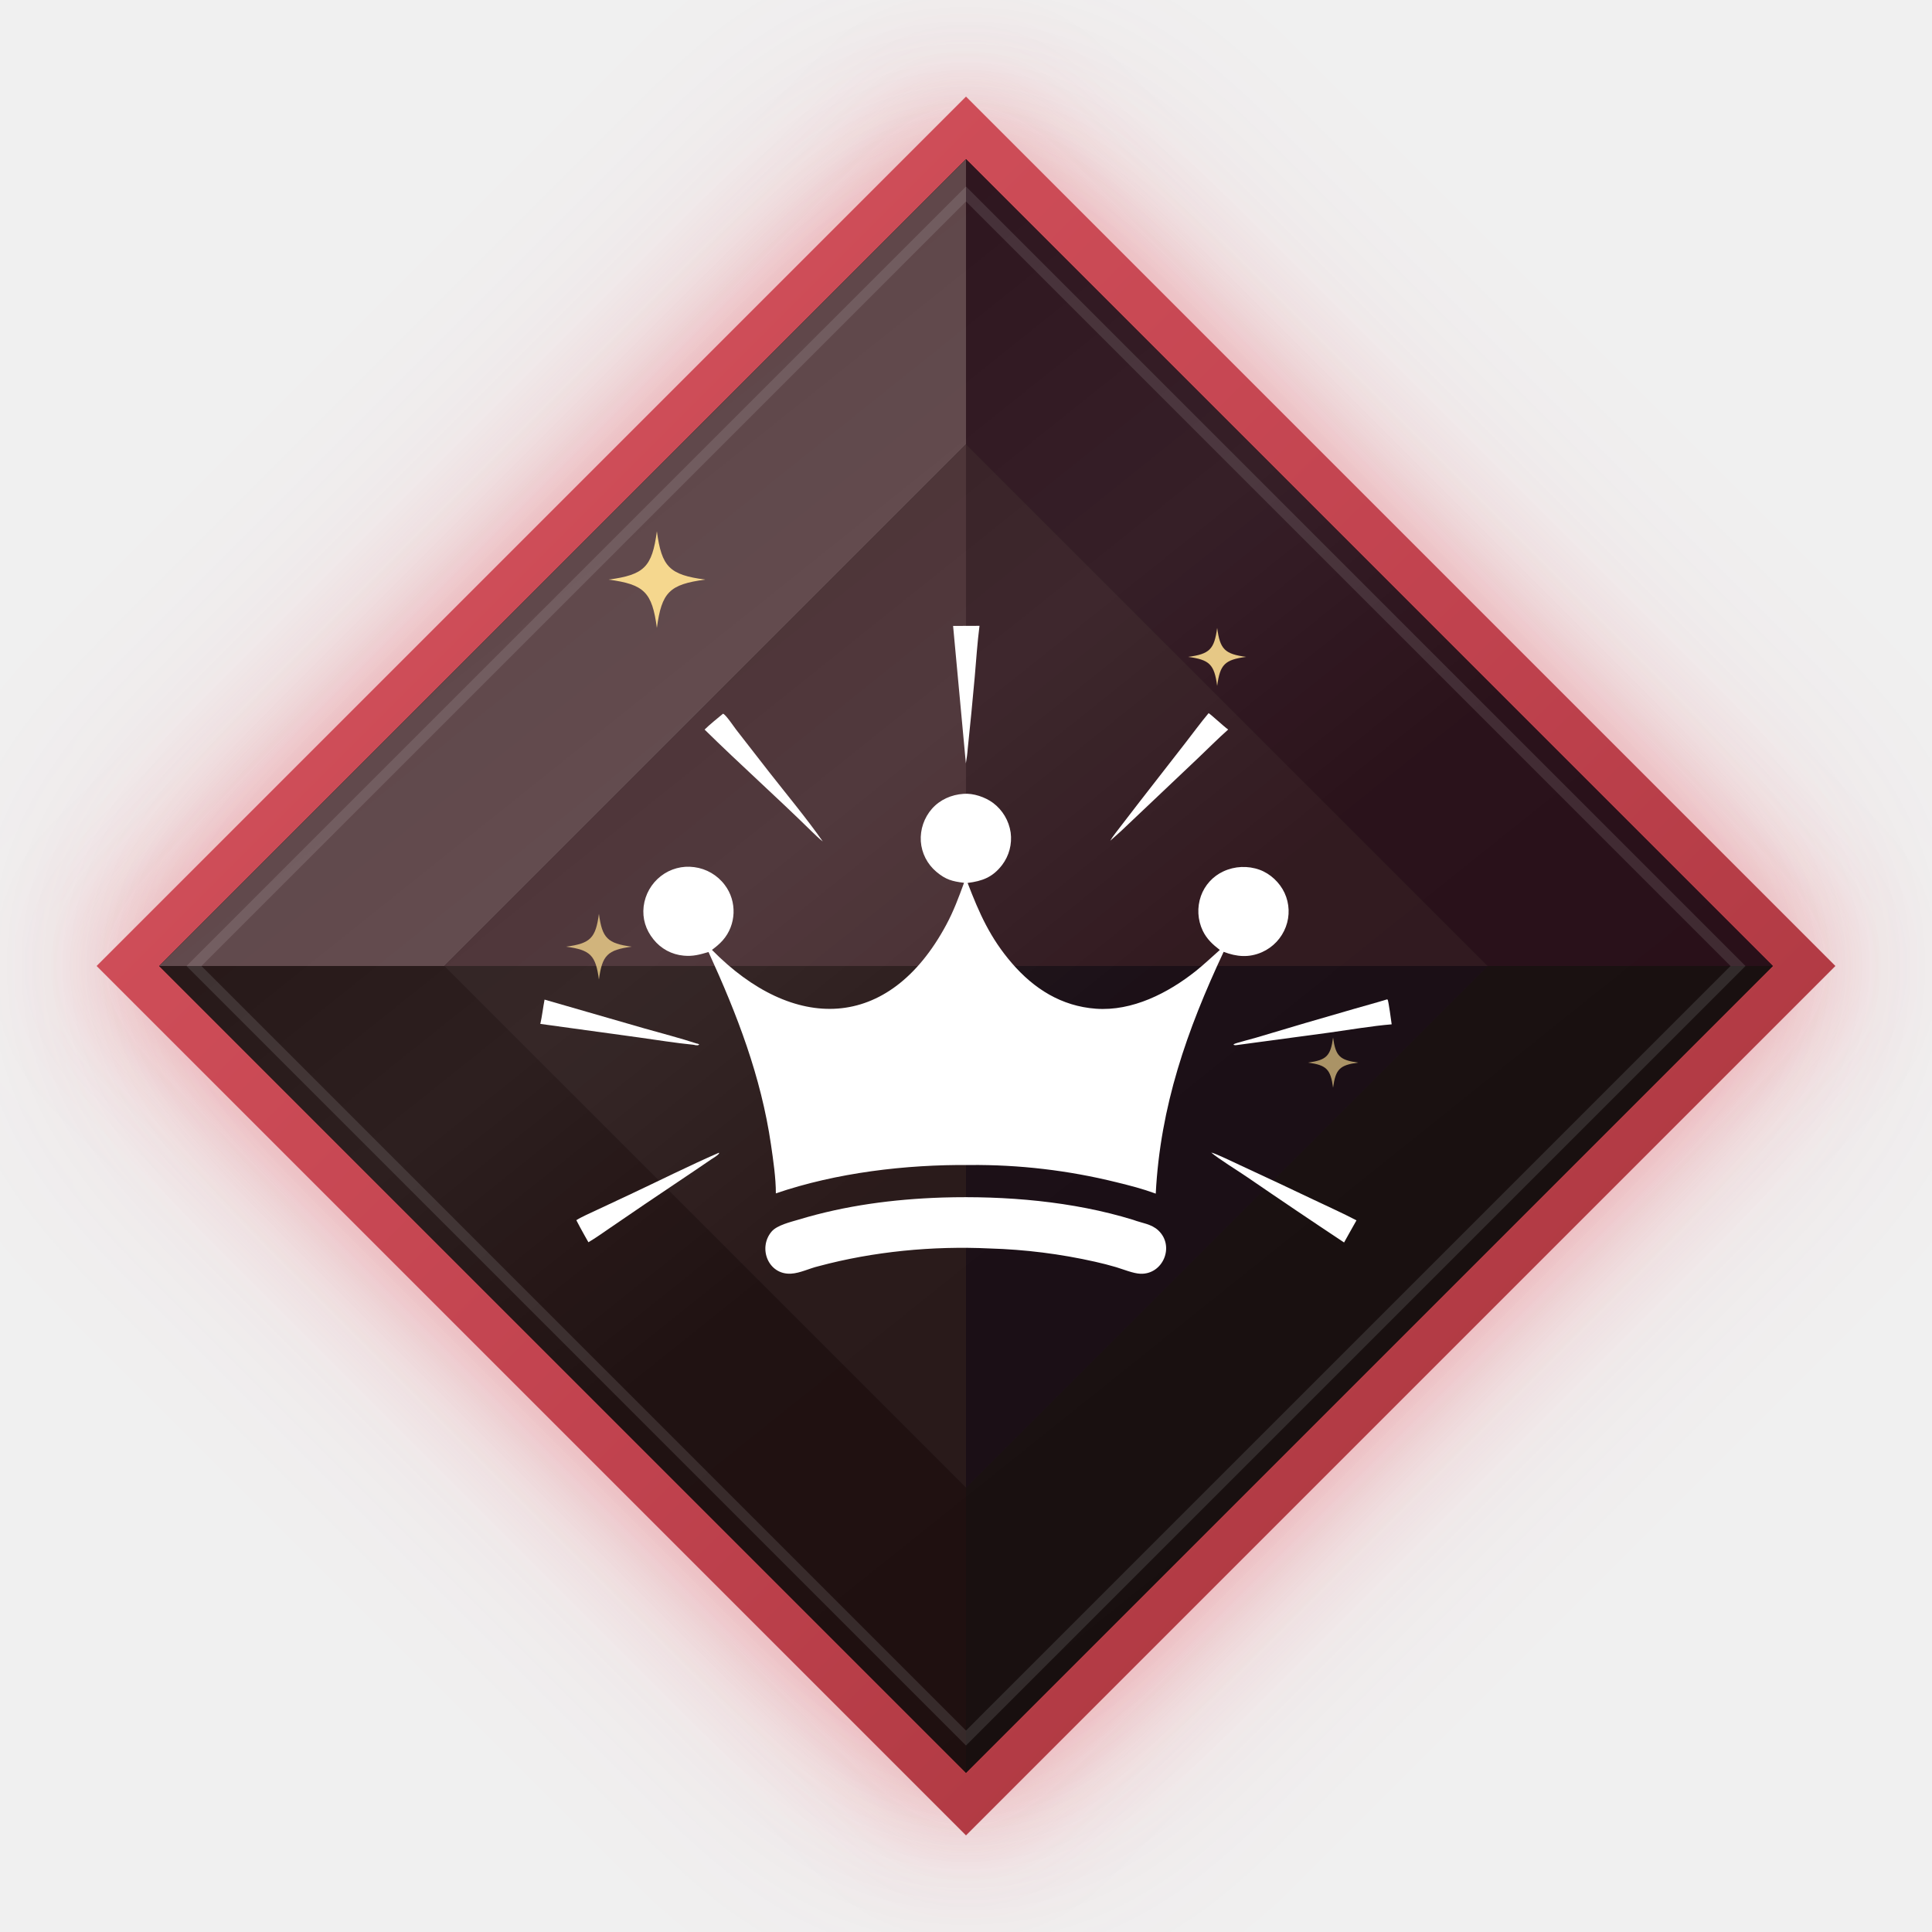
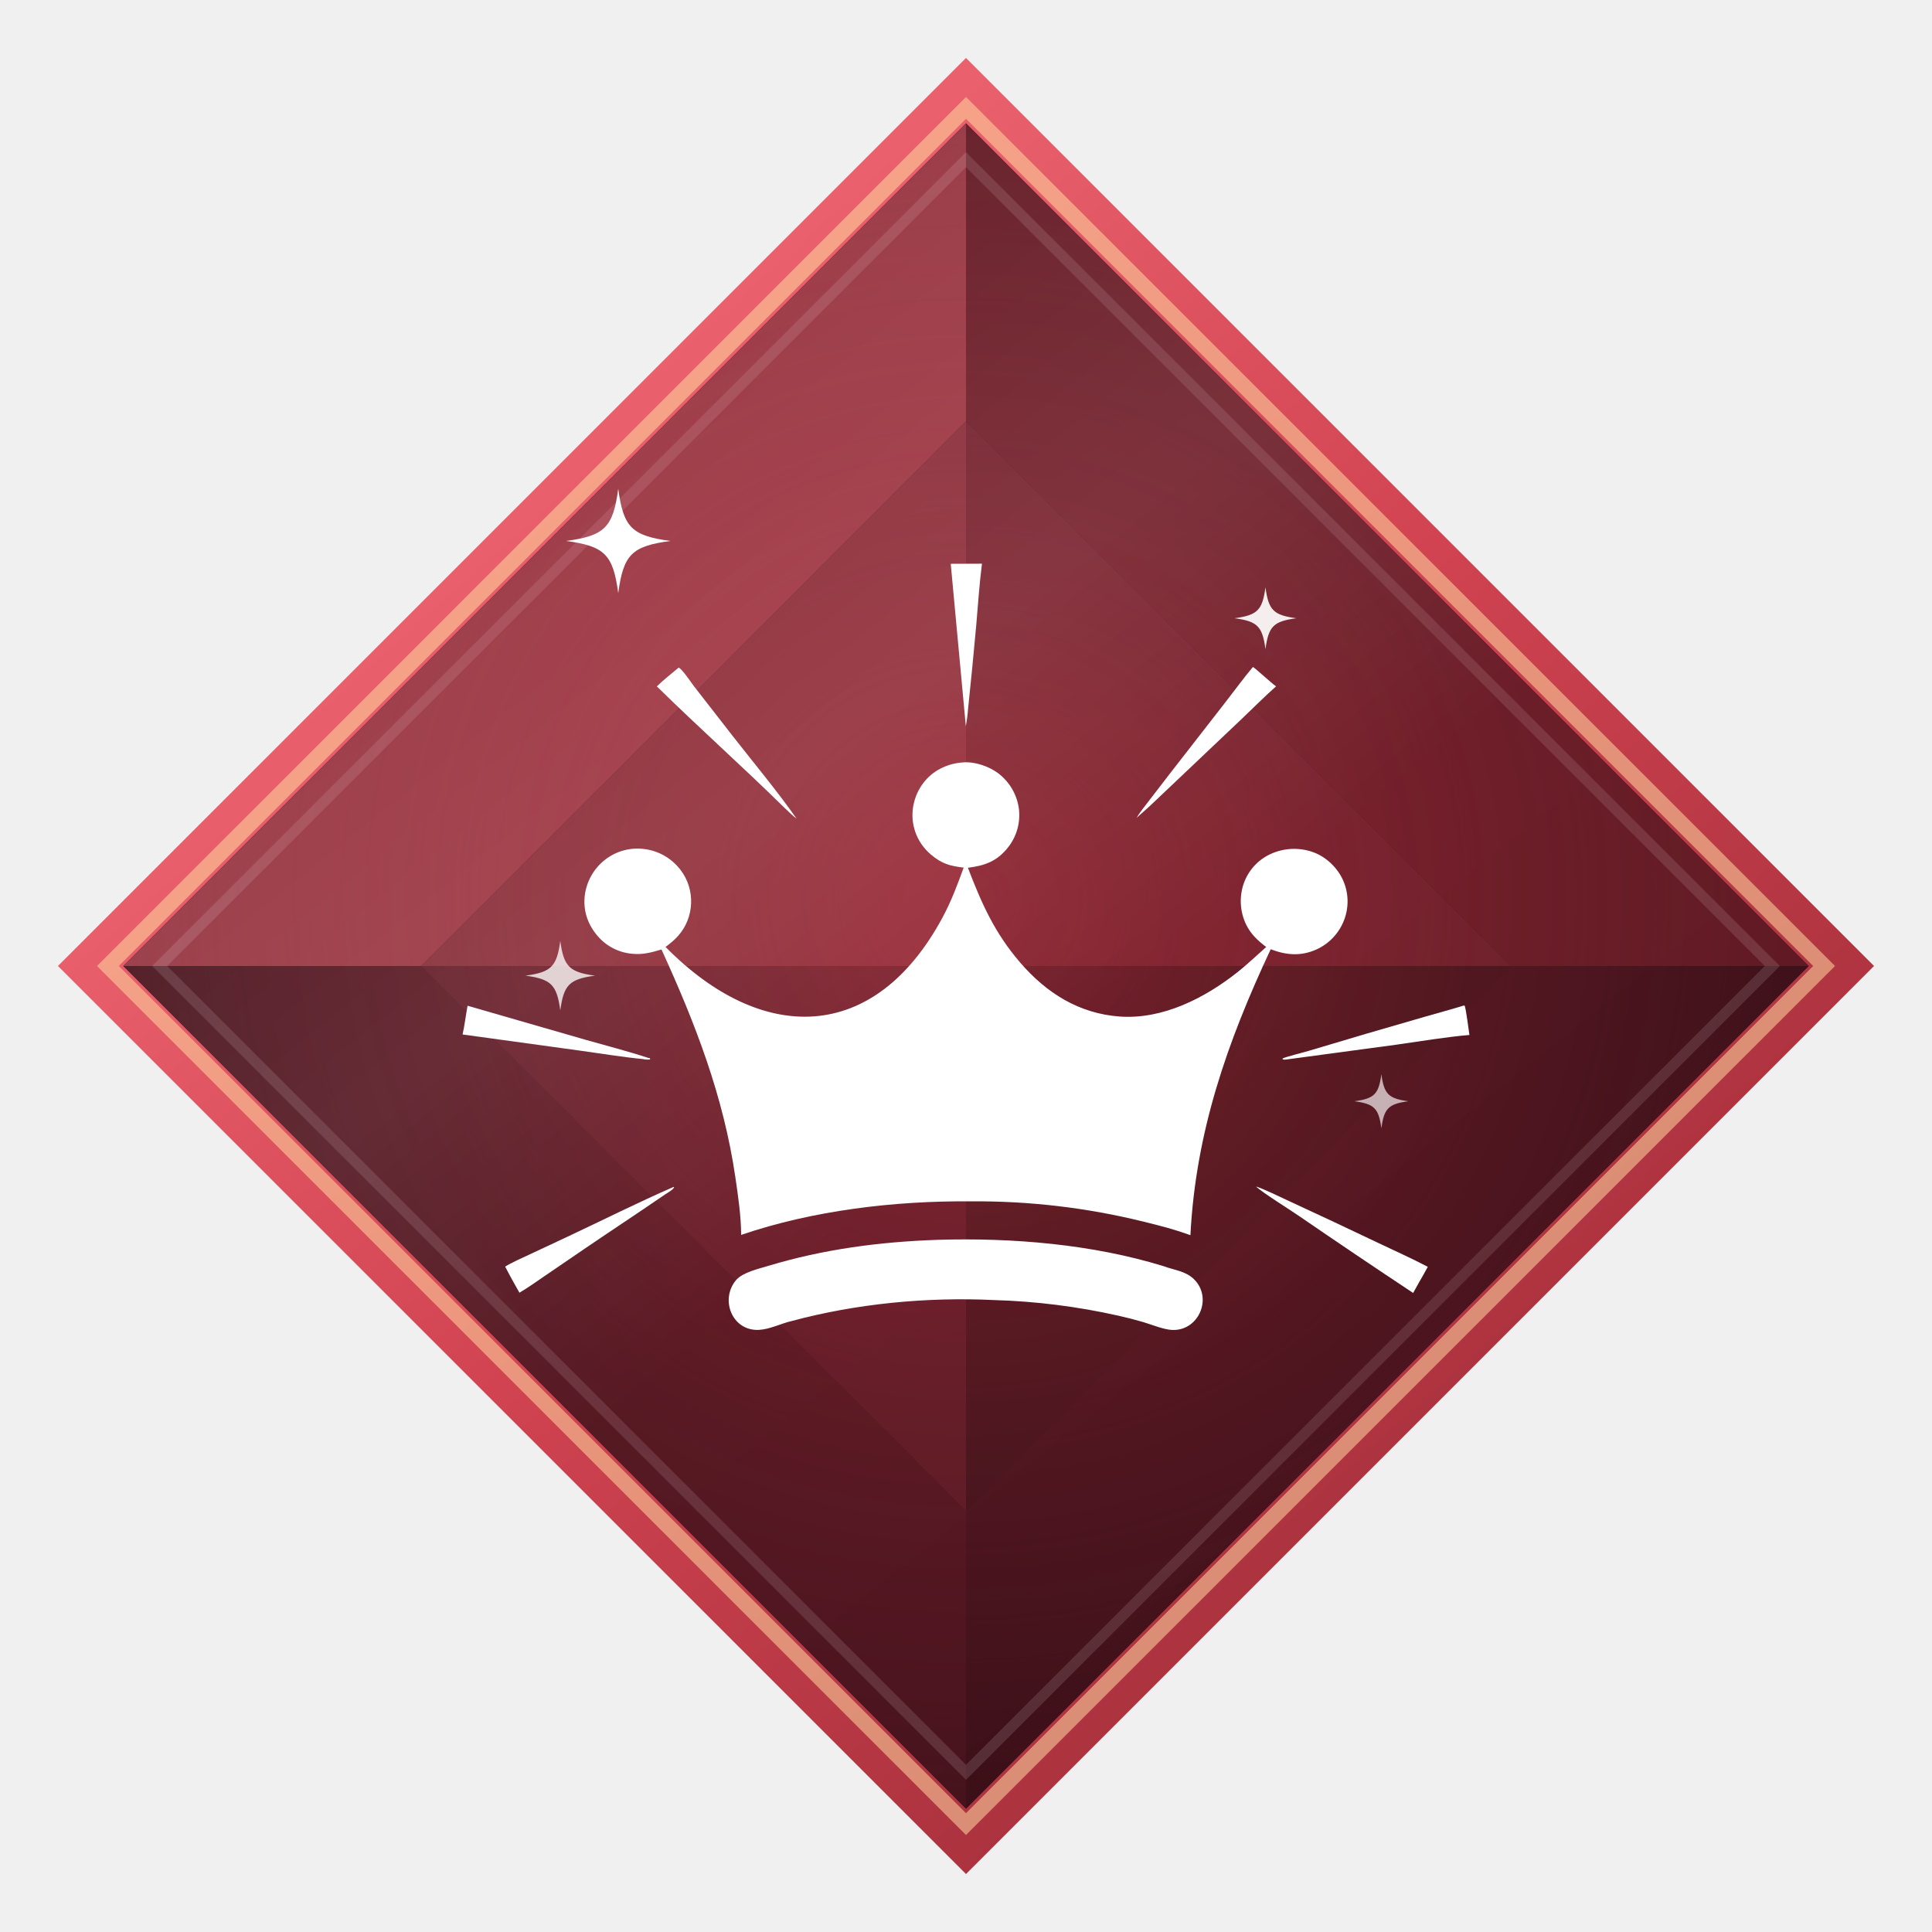
<svg xmlns="http://www.w3.org/2000/svg" viewBox="0 0 200 200" width="200" height="200" role="img" aria-label="mvp">
  <defs>
-     <linearGradient id="rb_mvp" x1="0" y1="0" x2="1" y2="1">
-       <stop offset="0" stop-color="#DA5660" />
-       <stop offset=".55" stop-color="#C0424E" />
-       <stop offset="1" stop-color="#A13238" />
+     <linearGradient id="rb_mvp" x1=".05" y1="0" x2=".95" y2="1">
+       <stop offset="0" stop-color="#FF7A84" />
+       <stop offset=".5" stop-color="#D14351" />
+       <stop offset="1" stop-color="#8E2530" />
    </linearGradient>
    <linearGradient id="st_mvp" x1=".1" y1="0" x2=".9" y2="1">
      <stop offset="0" stop-color="#fff" stop-opacity="0" />
-       <stop offset=".40" stop-color="#fff" stop-opacity=".075" />
+       <stop offset=".38" stop-color="#fff" stop-opacity=".10" />
      <stop offset=".56" stop-color="#fff" stop-opacity=".02" />
      <stop offset="1" stop-color="#fff" stop-opacity="0" />
    </linearGradient>
-     <filter id="g1_mvp" x="-45%" y="-45%" width="190%" height="190%">
-       <feGaussianBlur stdDeviation="6" />
-     </filter>
-     <filter id="g2_mvp" x="-60%" y="-60%" width="220%" height="220%">
-       <feGaussianBlur stdDeviation="13" />
-     </filter>
+     <radialGradient id="ig_mvp" cx=".5" cy=".46" r=".55">
+       <stop offset="0" stop-color="#B22C3A" stop-opacity="0.55" />
+       <stop offset=".6" stop-color="#B22C3A" stop-opacity=".18" />
+       <stop offset="1" stop-color="#B22C3A" stop-opacity="0" />
+     </radialGradient>
    <clipPath id="cp_mvp">
-       <path d="M100.00,16.48 L183.52,100.00 L100.00,183.52 L16.48,100.00 Z" />
+       <path d="M100.00,12.77 L187.23,100.00 L100.00,187.23 L12.77,100.00 Z" />
    </clipPath>
    <mask id="pk_mvp" maskUnits="userSpaceOnUse" x="0" y="0" width="200" height="200">
-       <g transform="translate(48.885,47.210) scale(0.115444)">
+       <g transform="translate(39.549,37.568) scale(0.13653)">
        <path fill="#fff" d="M 440.53,302.911 C 449.259,302.138 460.058,305.831 467.034,311.028 C 475.595,317.453 481.268,327.003 482.816,337.594 C 484.208,347.937 481.446,358.411 475.134,366.722 C 466.662,377.751 457.39,381.138 444.213,382.799 C 454.715,410.128 464.472,432.22 484.006,454.846 C 503.793,477.765 528.37,493.311 559.214,495.58 C 591.841,497.98 623.983,481.567 648.904,461.73 C 656.141,455.969 663.323,449.085 670.388,442.889 C 663.959,437.958 658.71,433.135 655.101,425.718 C 650.429,415.951 649.826,404.728 653.425,394.516 C 656.892,384.769 664.129,376.824 673.511,372.465 C 683.755,367.688 695.475,367.166 706.103,371.013 C 715.711,374.513 724.099,382.466 728.405,391.703 C 732.867,401.294 733.281,412.277 729.555,422.177 C 725.781,432.277 718.113,440.441 708.27,444.84 C 696.524,450.041 685.456,449.043 673.798,444.566 C 640.858,514.892 616.967,582.913 612.923,661.395 C 600.265,656.789 590.585,654.378 577.54,651.154 C 534.538,640.522 490.37,635.338 446.075,635.726 C 388.677,635.252 326.759,642.572 272.264,661.164 C 272.316,647.54 269.887,631.083 267.914,617.578 C 258.938,556.139 237.575,500.927 211.887,444.749 C 203.992,447.066 197.981,448.792 189.652,448.002 C 178.984,447.077 169.169,441.796 162.519,433.403 C 155.602,424.847 152.421,414.755 153.718,403.785 C 155.063,393.051 160.617,383.291 169.158,376.651 C 177.64,370.054 188.426,367.158 199.072,368.622 C 209.981,370.036 219.856,375.798 226.455,384.599 C 237.658,399.307 236.868,420.502 224.591,434.315 C 221.503,437.789 218.675,439.991 214.972,442.837 C 287.68,516.719 373.249,516.741 425.056,420.346 C 431.715,407.957 436.18,395.863 441.007,382.681 C 430.502,381.382 424.668,379.912 416.232,372.829 C 408.091,365.993 403,356.19 402.25,345.516 C 401.589,334.796 405.207,324.251 412.309,316.195 C 419.537,308.068 429.77,303.619 440.53,302.911 Z" />
        <path fill="#fff" d="M 420.957,664.917 L 421.594,664.892 C 478.094,663.211 538.543,668.223 592.694,684.902 C 600.535,687.888 608.96,688.485 615.254,694.412 C 630.238,708.522 619.393,734.122 599.04,733.236 C 592.733,732.962 583.871,729.303 577.299,727.309 C 571.086,725.483 564.813,723.867 558.491,722.464 C 527.417,715.464 495.741,711.478 463.902,710.563 C 413.056,708.131 359.696,713.258 310.545,726.476 C 302.495,728.327 294.162,732.697 285.886,733.163 C 265.441,734.314 256.018,710.147 268.414,695.455 C 273.346,689.61 285.603,686.837 293.027,684.594 C 334.633,672.025 377.62,666.378 420.957,664.917 Z" />
        <path fill="#fff" d="M 662.687,624.569 C 665.836,624.971 684.391,633.998 688.758,636.002 C 710.888,646.217 732.952,656.575 754.949,667.075 C 767.183,672.89 781.004,679.113 792.912,685.366 C 790.753,689.338 788.536,693.278 786.261,697.184 L 781.799,705.198 C 752.788,685.962 723.93,666.496 695.228,646.802 C 687.501,641.482 668.554,629.761 662.687,624.569 Z" />
        <path fill="#fff" d="M 221.158,624.745 L 221.441,625.016 C 220.884,626.85 216.078,629.461 214.44,630.587 C 194.73,644.131 174.639,657.336 154.884,670.776 L 123.394,692.267 C 117.316,696.408 110.472,701.319 104.175,704.993 L 100.769,698.95 C 98.202,694.421 95.728,689.84 93.35,685.21 C 97.639,682.436 106.581,678.47 111.417,676.202 L 140.653,662.508 C 166.705,650.29 194.939,636.121 221.158,624.745 Z" />
        <path fill="#fff" d="M 820.182,487.243 L 820.906,487.445 C 821.862,489.935 823.951,505.933 824.478,509.583 C 807.676,510.927 785.79,514.603 768.798,516.974 L 686.316,528.082 C 684.72,528.286 684.325,528.477 682.793,527.999 L 682.849,527.41 C 684.647,526.287 699.1,522.694 702.59,521.626 C 732.034,512.764 761.536,504.099 791.096,495.633 C 800.785,492.8 810.552,490.258 820.182,487.243 Z" />
        <path fill="#fff" d="M 660.326,230.548 C 662.989,232.181 673.115,241.779 677.853,245.247 C 668.698,253.361 660.132,262.072 651.24,270.487 L 582.247,335.87 C 578.802,338.859 575.679,341.924 572.106,344.95 C 574.195,341.238 578.721,335.627 581.396,332.138 L 598.259,310.237 L 639.155,257.683 C 645.864,249.109 653.476,238.639 660.326,230.548 Z" />
        <path fill="#fff" d="M 64.858,487.415 L 154.538,513.287 C 169.812,517.64 187.1,522.088 202.08,527.047 C 202.21,527.076 204.04,527.436 202.945,528.027 C 202.048,528.511 199.065,528.011 197.976,527.855 C 182.792,526.408 164.907,523.492 149.557,521.368 L 61.053,509.197 C 62.539,502.932 63.548,494.175 64.858,487.415 Z" />
        <path fill="#fff" d="M 202.08,527.047 C 202.21,527.076 204.04,527.436 202.945,528.027 C 202.048,528.511 199.065,528.011 197.976,527.855 C 199.86,527.65 200.402,527.818 202.08,527.047 Z" />
        <path fill="#fff" d="M 224.873,231.053 C 227.192,231.543 234.744,242.855 236.597,245.262 L 266.189,283.296 C 281.246,302.552 300.677,325.945 314.307,345.568 C 311.33,343.415 307.261,339.317 304.488,336.686 C 273.235,305.979 239.778,276.159 208.359,245.269 C 212.724,240.925 220.087,235.039 224.873,231.053 Z" />
        <path fill="#fff" d="M 431.195,152.333 L 454.876,152.24 C 452.914,167.56 451.927,182.73 450.598,198.102 C 448.684,219.484 446.601,240.851 444.349,262.2 C 444.016,266.905 443.407,270.949 442.653,275.596 L 431.195,152.333 Z" />
      </g>
    </mask>
  </defs>
-   <path d="M100.00,10.00 L190.00,100.00 L100.00,190.00 L10.00,100.00 Z" fill="#E63946" opacity=".34" filter="url(#g1_mvp)" />
-   <path d="M100.00,10.00 L190.00,100.00 L100.00,190.00 L10.00,100.00 Z" fill="#E63946" opacity=".22" filter="url(#g2_mvp)" />
-   <path d="M100.00,10.00 L190.00,100.00 L100.00,190.00 L10.00,100.00 Z" fill="url(#rb_mvp)" />
-   <path d="M100.00,16.48 L183.52,100.00 L100.00,183.52 L16.48,100.00 Z" fill="#1A0E11" />
+   <path d="M100.00,6.00 L194.00,100.00 L100.00,194.00 L6.00,100.00 Z" fill="url(#rb_mvp)" />
+   <path d="M100.00,12.77 L187.23,100.00 L100.00,187.23 L12.77,100.00 Z" fill="#1A0E11" />
  <g clip-path="url(#cp_mvp)">
-     <path d="M100.00,46.00 L46.00,100.00 L16.48,100.00 L100.00,16.48 Z" fill="#4F3538" />
-     <path d="M100.00,46.00 L154.00,100.00 L183.52,100.00 L100.00,16.48 Z" fill="#260D16" />
-     <path d="M100.00,154.00 L46.00,100.00 L16.48,100.00 L100.00,183.52 Z" fill="#1C0D0D" />
-     <path d="M100.00,154.00 L154.00,100.00 L183.52,100.00 L100.00,183.52 Z" fill="#160D0D" />
-     <path d="M100.00,100.00 L46.00,100.00 L100.00,46.00 Z" fill="#3D2226" />
-     <path d="M100.00,100.00 L154.00,100.00 L100.00,46.00 Z" fill="#2E161C" />
-     <path d="M100.00,100.00 L46.00,100.00 L100.00,154.00 Z" fill="#261616" />
-     <path d="M100.00,100.00 L154.00,100.00 L100.00,154.00 Z" fill="#1C0D16" />
-     <path d="M100.00,46.00 L46.00,100.00 L16.48,100.00 L100.00,16.48 Z" fill="#fff" opacity=".055" />
-     <path d="M100.00,100.00 L46.00,100.00 L100.00,46.00 Z" fill="#fff" opacity=".035" />
-     <path d="M100.00,100.00 L154.00,100.00 L100.00,154.00 Z" fill="#000" opacity=".18" />
-     <path d="M100.00,20.08 L179.92,100.00 L100.00,179.92 L20.08,100.00 Z" fill="none" stroke="#fff" stroke-opacity=".11" stroke-width="1.1" />
-     <path d="M100.00,16.48 L183.52,100.00 L100.00,183.52 L16.48,100.00 Z" fill="url(#st_mvp)" />
+     <path d="M100.00,43.60 L43.60,100.00 L12.77,100.00 L100.00,12.77 Z" fill="#8C2733" />
+     <path d="M100.00,43.60 L156.40,100.00 L187.23,100.00 L100.00,12.77 Z" fill="#5A1620" />
+     <path d="M100.00,156.40 L43.60,100.00 L12.77,100.00 L100.00,187.23 Z" fill="#43101A" />
+     <path d="M100.00,156.40 L156.40,100.00 L187.23,100.00 L100.00,187.23 Z" fill="#380D16" />
+     <path d="M100.00,100.00 L43.60,100.00 L100.00,43.60 Z" fill="#75202C" />
+     <path d="M100.00,100.00 L156.40,100.00 L100.00,43.60 Z" fill="#5E1A25" />
+     <path d="M100.00,100.00 L43.60,100.00 L100.00,156.40 Z" fill="#4E1520" />
+     <path d="M100.00,100.00 L156.40,100.00 L100.00,156.40 Z" fill="#3E1019" />
+     <path d="M100.00,43.60 L43.60,100.00 L12.77,100.00 L100.00,12.77 Z" fill="#fff" opacity=".07" />
+     <path d="M100.00,100.00 L43.60,100.00 L100.00,43.60 Z" fill="#fff" opacity=".045" />
+     <path d="M100.00,100.00 L156.40,100.00 L100.00,156.40 Z" fill="#000" opacity=".18" />
+     <path d="M100.00,16.53 L183.47,100.00 L100.00,183.47 L16.53,100.00 Z" fill="none" stroke="#fff" stroke-opacity=".13" stroke-width="1.1" />
+     <path d="M100.00,12.77 L187.23,100.00 L100.00,187.23 L12.77,100.00 Z" fill="url(#ig_mvp)" />
+     <path d="M100.00,12.77 L187.23,100.00 L100.00,187.23 L12.77,100.00 Z" fill="url(#st_mvp)" />
  </g>
-   <path d="M68.00,55.00 C68.50,58.70 69.30,59.50 73.00,60.00 C69.30,60.50 68.50,61.30 68.00,65.00 C67.50,61.30 66.70,60.50 63.00,60.00 C66.70,59.50 67.50,58.70 68.00,55.00 Z" fill="#F5D78E" />
-   <path d="M126.00,65.00 C126.30,67.22 126.78,67.70 129.00,68.00 C126.78,68.30 126.30,68.78 126.00,71.00 C125.70,68.78 125.22,68.30 123.00,68.00 C125.22,67.70 125.70,67.22 126.00,65.00 Z" fill="#F5D78E" opacity=".92" />
-   <path d="M62.00,94.60 C62.34,97.12 62.88,97.66 65.40,98.00 C62.88,98.34 62.34,98.88 62.00,101.40 C61.66,98.88 61.12,98.34 58.60,98.00 C61.12,97.66 61.66,97.12 62.00,94.60 Z" fill="#F5D78E" opacity=".78" />
-   <path d="M138.00,107.40 C138.26,109.32 138.68,109.74 140.60,110.00 C138.68,110.26 138.26,110.68 138.00,112.60 C137.74,110.68 137.32,110.26 135.40,110.00 C137.32,109.74 137.74,109.32 138.00,107.40 Z" fill="#F5D78E" opacity=".66" />
+   <path d="M100.00,11.17 L188.83,100.00 L100.00,188.83 L11.17,100.00 Z" fill="none" stroke="#FFD9A0" stroke-opacity=".55" stroke-width="1.6" />
+   <path d="M64.00,50.60 C64.54,54.60 65.40,55.46 69.40,56.00 C65.40,56.54 64.54,57.40 64.00,61.40 C63.46,57.40 62.60,56.54 58.60,56.00 C62.60,55.46 63.46,54.60 64.00,50.60 Z" fill="#FFFFFF" />
+   <path d="M131.00,60.80 C131.32,63.17 131.83,63.68 134.20,64.00 C131.83,64.32 131.32,64.83 131.00,67.20 C130.68,64.83 130.17,64.32 127.80,64.00 C130.17,63.68 130.68,63.17 131.00,60.80 Z" fill="#FFFFFF" opacity=".92" />
+   <path d="M58.00,97.40 C58.36,100.06 58.94,100.64 61.60,101.00 C58.94,101.36 58.36,101.94 58.00,104.60 C57.64,101.94 57.06,101.36 54.40,101.00 C57.06,100.64 57.64,100.06 58.00,97.40 Z" fill="#FFFFFF" opacity=".78" />
+   <path d="M143.00,111.20 C143.28,113.27 143.73,113.72 145.80,114.00 C143.73,114.28 143.28,114.73 143.00,116.80 C142.72,114.73 142.27,114.28 140.20,114.00 C142.27,113.72 142.72,113.27 143.00,111.20 Z" fill="#FFFFFF" opacity=".66" />
  <rect x="0" y="0" width="200" height="200" fill="#FFFFFF" mask="url(#pk_mvp)" />
</svg>
